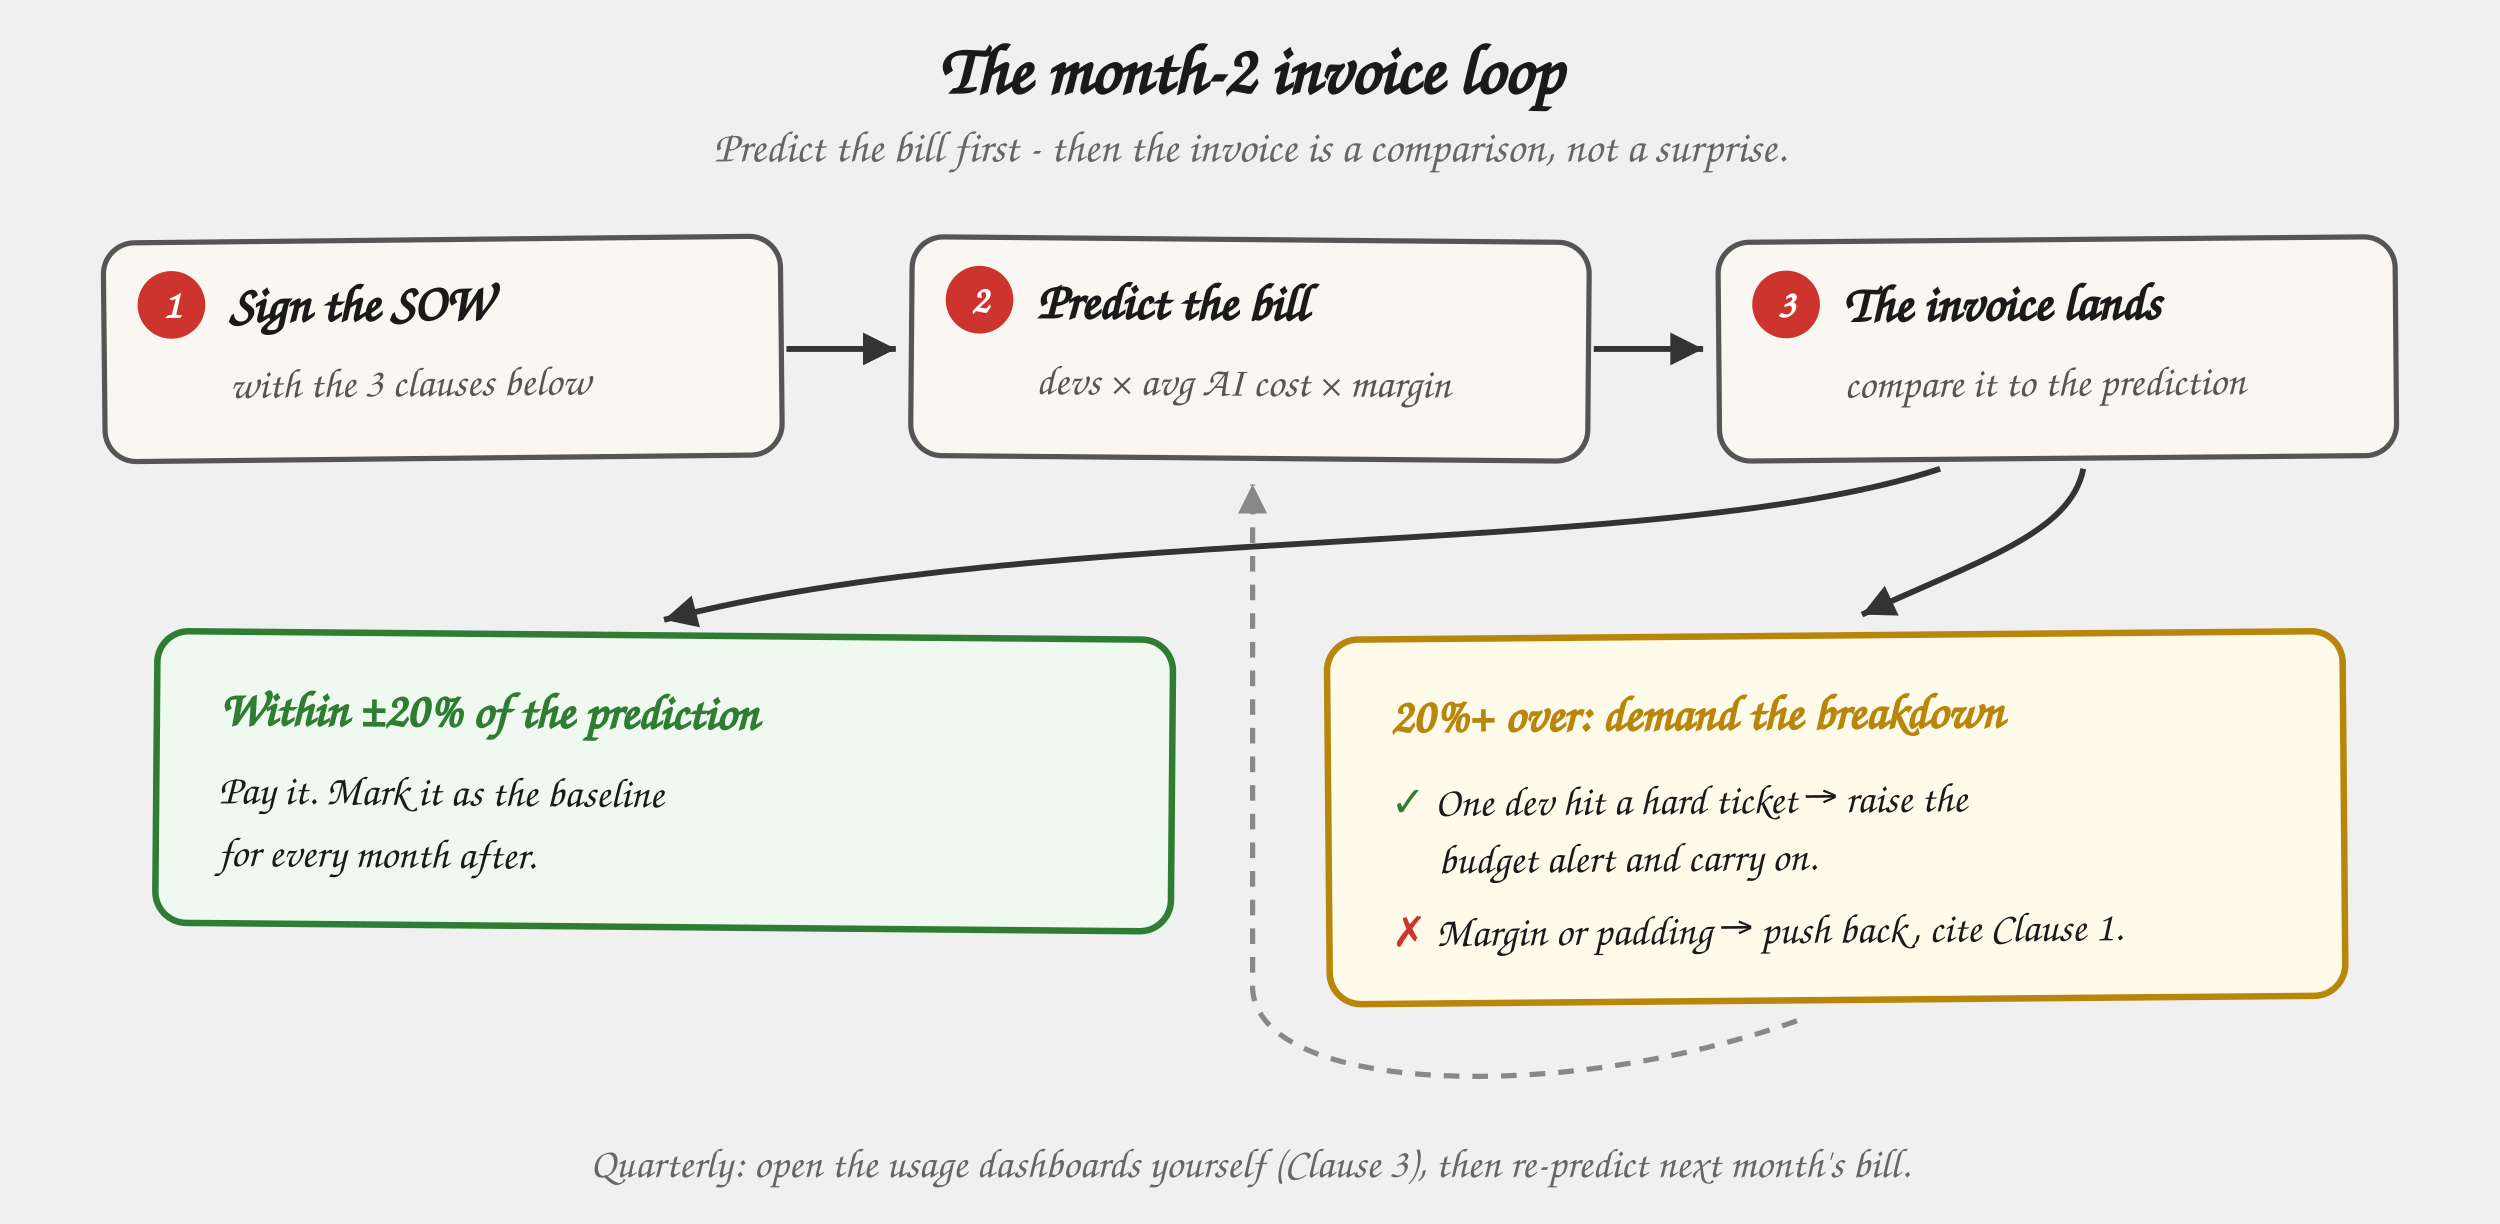
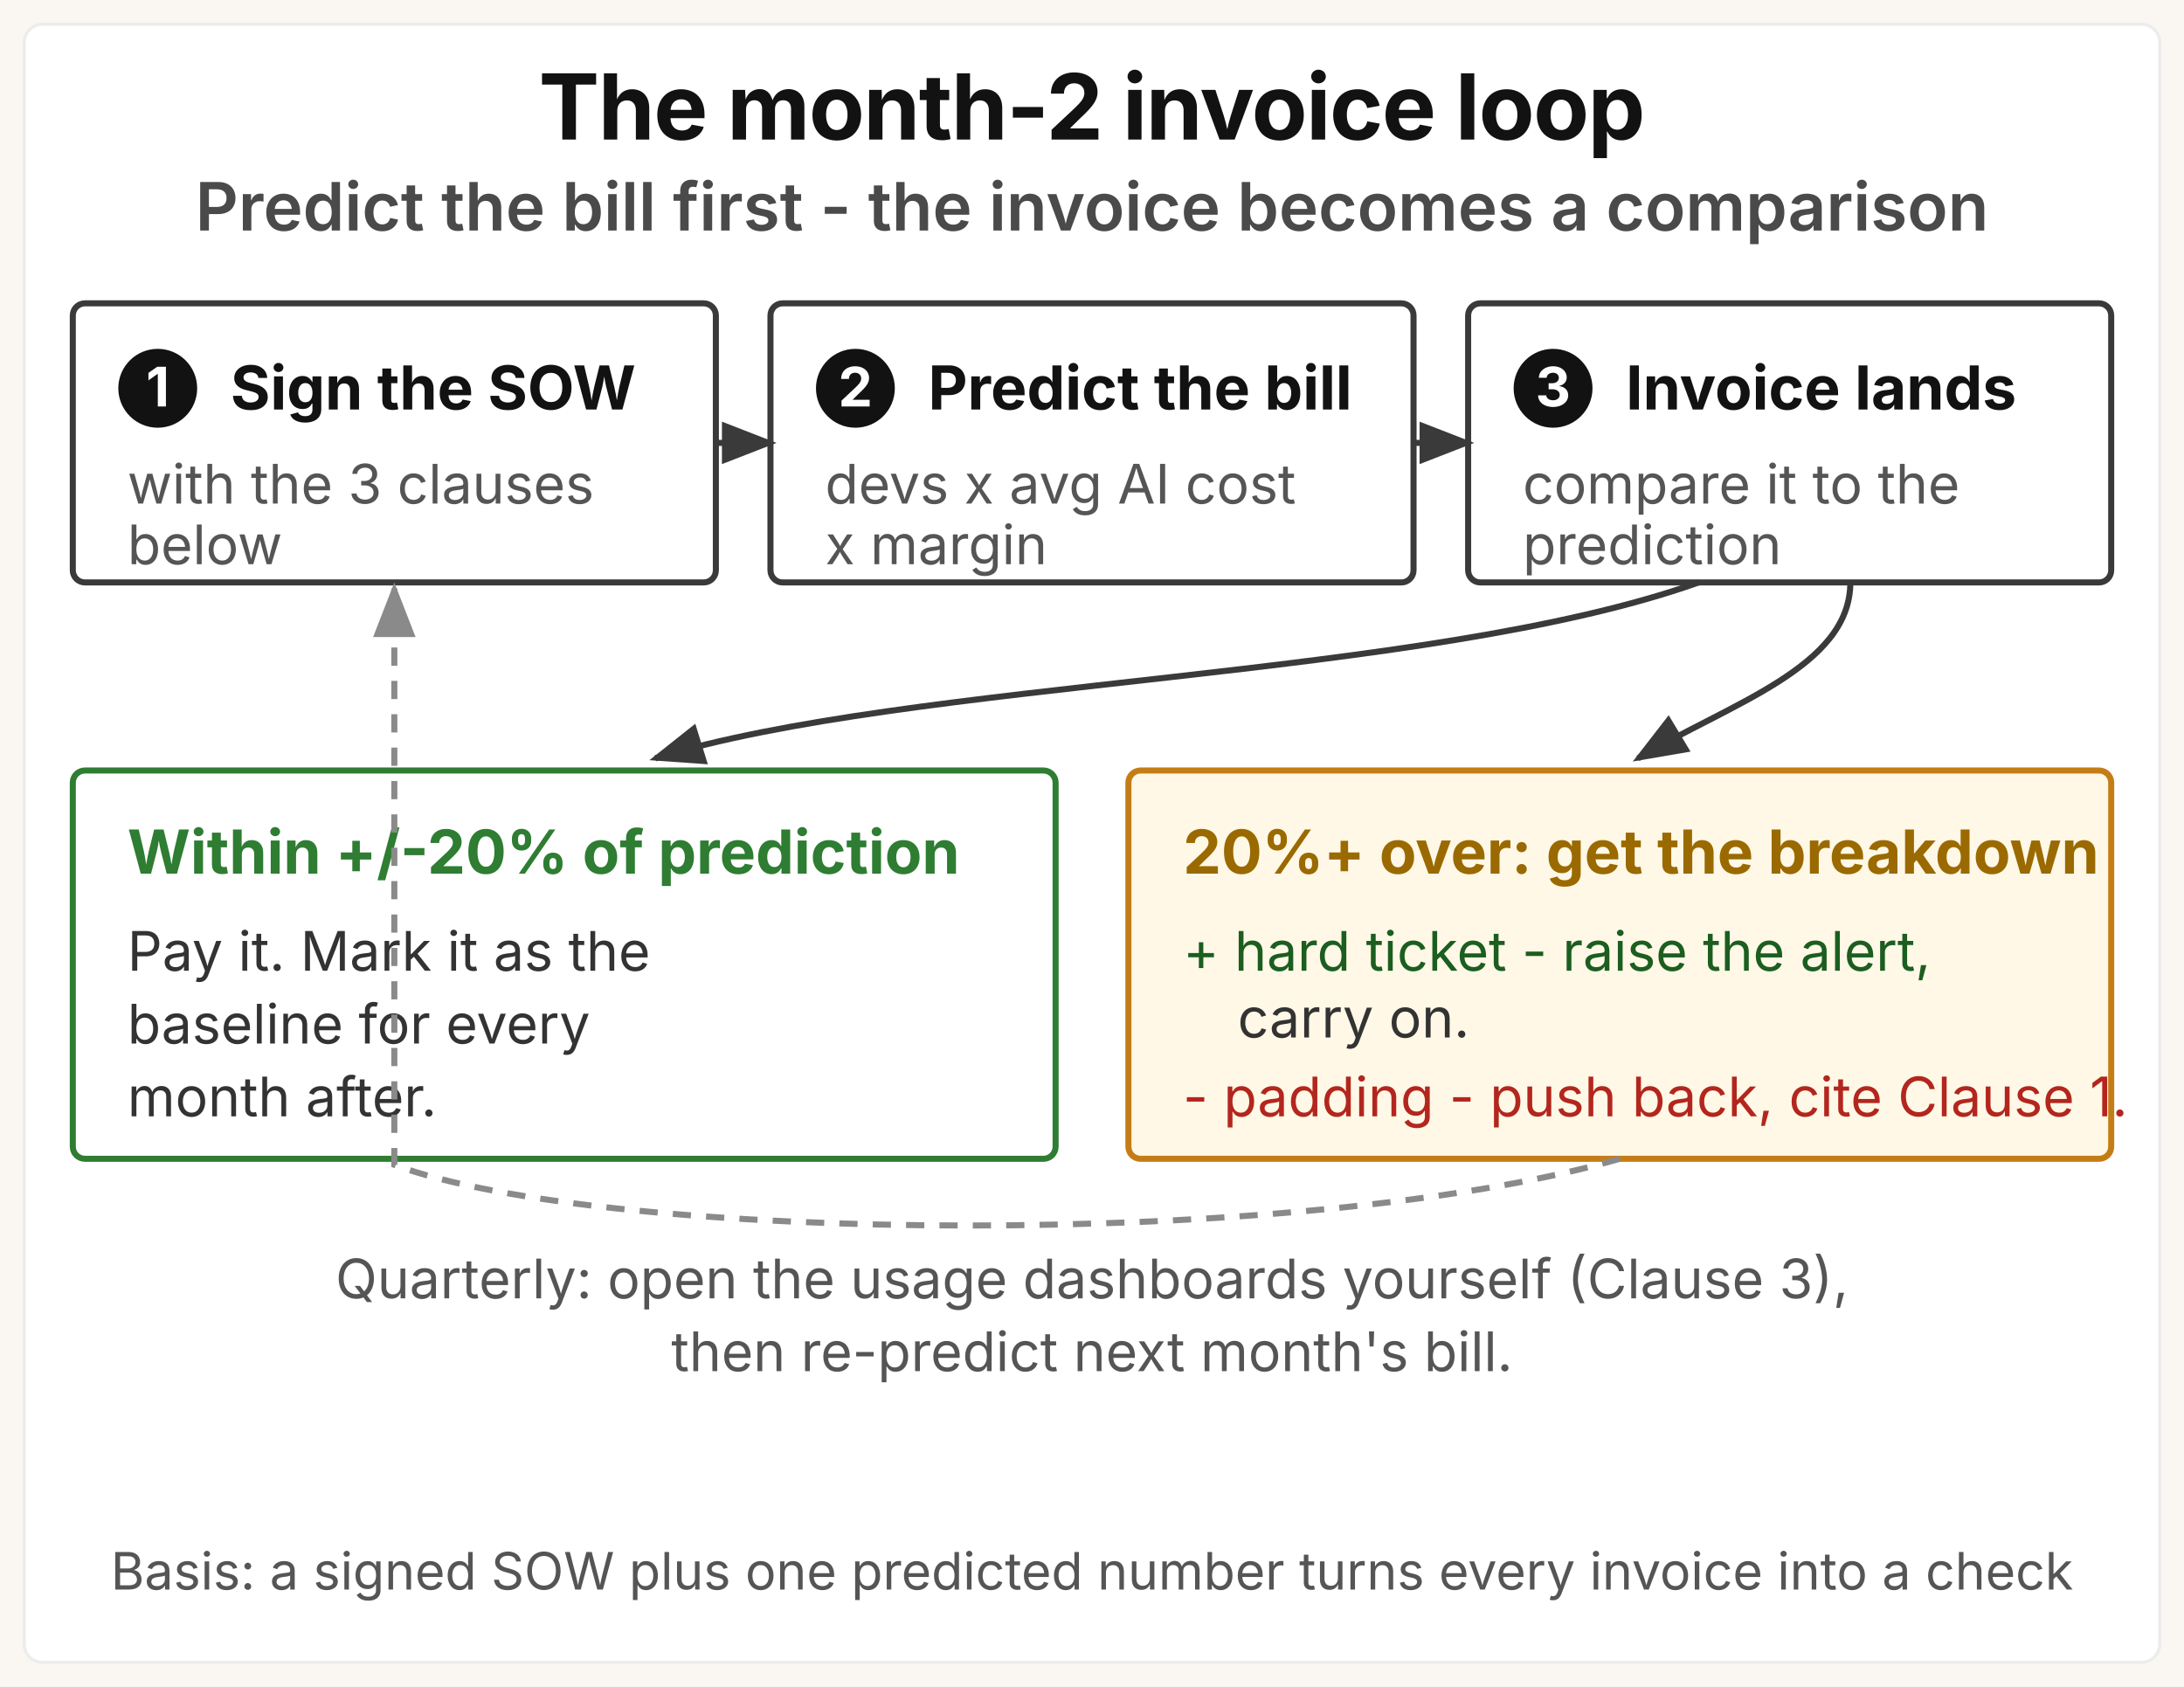
- <svg xmlns="http://www.w3.org/2000/svg" viewBox="0 0 960 470" role="img" aria-labelledby="invloop-title">
+ <svg xmlns="http://www.w3.org/2000/svg" viewBox="0 0 720 556" role="img" aria-labelledby="il-title il-desc">
  <defs>
    <style>
-       .h      { font-family: "Caveat", "Patrick Hand", "Comic Sans MS", cursive; }
-       .title  { font-size: 27px; font-weight: 700; fill: #1a1a1a; }
-       .sub    { font-size: 17px; fill: #666; font-style: italic; }
-       .step   { font-size: 20px; font-weight: 700; fill: #1a1a1a; }
-       .stepsm { font-size: 16px; fill: #555; }
-       .num    { font-size: 15px; font-weight: 700; fill: #fff; }
-       .out    { font-size: 19px; font-weight: 700; }
-       .outg   { fill: #2e7d32; }
-       .outa   { fill: #b8860b; }
-       .body   { font-size: 16px; fill: #1a1a1a; }
-       .note   { font-size: 16px; fill: #666; font-style: italic; }
-       .card   { fill: #faf7f2; stroke: #555; stroke-width: 2; }
-       .card-g { fill: #f0f9f0; stroke: #2e7d32; stroke-width: 2.5; }
-       .card-a { fill: #fffbeb; stroke: #b8860b; stroke-width: 2.5; }
-       .numdot { fill: #cc342d; }
-       .arrow  { stroke: #333; stroke-width: 2.25; fill: none; }
-       .loop   { stroke: #888; stroke-width: 2; fill: none; stroke-dasharray: 6 5; }
-       .ok     { font-size: 16px; font-weight: 700; fill: #2e7d32; }
-       .bad    { font-size: 16px; font-weight: 700; fill: #cc342d; }
+       .gk   { font-family: "Space Grotesk", "Inter", system-ui, sans-serif; }
+       .sys  { font-family: system-ui, -apple-system, "Segoe UI", sans-serif; }
+       .title { font-size: 30px; font-weight: 700; fill: #121212; letter-spacing: -0.4px; }
+       .msg   { font-size: 22px; font-weight: 600; fill: #4a4a4a; }
+       .step  { font-size: 20px; font-weight: 700; fill: #121212; }
+       .num   { font-size: 18px; font-weight: 700; fill: #ffffff; }
+       .sub   { font-size: 18px; font-weight: 400; fill: #555555; }
+       .outg  { font-size: 20px; font-weight: 700; fill: #2e7d32; }
+       .outa  { font-size: 20px; font-weight: 700; fill: #9a6a00; }
+       .body  { font-size: 18px; font-weight: 400; fill: #333333; }
+       .ok    { font-size: 18px; font-weight: 400; fill: #1b5e20; }
+       .bad   { font-size: 18px; font-weight: 400; fill: #b3261e; }
+       .note  { font-size: 18px; font-weight: 400; fill: #555555; }
+       .basis { font-size: 17px; font-weight: 400; fill: #555555; }
    </style>
-     <marker id="ah" viewBox="0 0 10 10" refX="8" refY="5" markerWidth="7" markerHeight="7" orient="auto-start-reverse">
-       <path d="M 0 1 L 8 5 L 0 9 z" fill="#333" />
+     <marker id="il-tri" viewBox="0 0 9 7" refX="8" refY="3.5" markerWidth="9" markerHeight="7" orient="auto">
+       <path d="M0,0 L9,3.5 L0,7 z" fill="#3a3a3a" />
    </marker>
-     <marker id="ahg" viewBox="0 0 10 10" refX="8" refY="5" markerWidth="7" markerHeight="7" orient="auto-start-reverse">
-       <path d="M 0 1 L 8 5 L 0 9 z" fill="#888" />
+     <marker id="il-trg" viewBox="0 0 9 7" refX="8" refY="3.5" markerWidth="9" markerHeight="7" orient="auto">
+       <path d="M0,0 L9,3.5 L0,7 z" fill="#8a8a8a" />
    </marker>
  </defs>
-   <text x="480" y="36" text-anchor="middle" class="h title">The month-2 invoice loop</text>
-   <text x="480" y="62" text-anchor="middle" class="h sub">Predict the bill first - then the invoice is a comparison, not a surprise.</text>
-   <g transform="translate(40,92) rotate(-0.6 130 40)">
-     <rect width="260" height="84" rx="12" class="card" />
-     <circle cx="26" cy="24" r="13" class="numdot" />
-     <text x="26" y="29" text-anchor="middle" class="h num">1</text>
-     <text x="48" y="31" class="h step">Sign the SOW</text>
-     <text x="48" y="60" class="h stepsm">with the 3 clauses below</text>
+   <rect width="720" height="556" fill="#faf7f2" />
+   <rect x="8" y="8" width="704" height="540" rx="6" fill="#ffffff" stroke="#ececec" stroke-width="1" />
+   <text x="360" y="46" text-anchor="middle" class="gk title">The month-2 invoice loop</text>
+   <text x="360" y="76" text-anchor="middle" class="gk msg">Predict the bill first - the invoice becomes a comparison</text>
+   <g transform="translate(24,100)">
+     <rect width="212" height="92" rx="4" fill="#ffffff" stroke="#3a3a3a" stroke-width="2" />
+     <circle cx="28" cy="28" r="13" fill="#121212" />
+     <text x="28" y="34" text-anchor="middle" class="gk num">1</text>
+     <text x="52" y="35" class="gk step">Sign the SOW</text>
+     <text x="18" y="66" class="sys sub">with the 3 clauses</text>
+     <text x="18" y="86" class="sys sub">below</text>
  </g>
-   <g transform="translate(350,92) rotate(0.5 130 40)">
-     <rect width="260" height="84" rx="12" class="card" />
-     <circle cx="26" cy="24" r="13" class="numdot" />
-     <text x="26" y="29" text-anchor="middle" class="h num">2</text>
-     <text x="48" y="31" class="h step">Predict the bill</text>
-     <text x="48" y="60" class="h stepsm">devs × avg AI cost × margin</text>
+   <g transform="translate(254,100)">
+     <rect width="212" height="92" rx="4" fill="#ffffff" stroke="#3a3a3a" stroke-width="2" />
+     <circle cx="28" cy="28" r="13" fill="#121212" />
+     <text x="28" y="34" text-anchor="middle" class="gk num">2</text>
+     <text x="52" y="35" class="gk step">Predict the bill</text>
+     <text x="18" y="66" class="sys sub">devs x avg AI cost</text>
+     <text x="18" y="86" class="sys sub">x margin</text>
  </g>
-   <g transform="translate(660,92) rotate(-0.5 130 40)">
-     <rect width="260" height="84" rx="12" class="card" />
-     <circle cx="26" cy="24" r="13" class="numdot" />
-     <text x="26" y="29" text-anchor="middle" class="h num">3</text>
-     <text x="48" y="31" class="h step">The invoice lands</text>
-     <text x="48" y="60" class="h stepsm">compare it to the prediction</text>
+   <g transform="translate(484,100)">
+     <rect width="212" height="92" rx="4" fill="#ffffff" stroke="#3a3a3a" stroke-width="2" />
+     <circle cx="28" cy="28" r="13" fill="#121212" />
+     <text x="28" y="34" text-anchor="middle" class="gk num">3</text>
+     <text x="52" y="35" class="gk step">Invoice lands</text>
+     <text x="18" y="66" class="sys sub">compare it to the</text>
+     <text x="18" y="86" class="sys sub">prediction</text>
  </g>
-   <path d="M 302 134 L 344 134" class="arrow" marker-end="url(#ah)" />
-   <path d="M 612 134 L 654 134" class="arrow" marker-end="url(#ah)" />
-   <path d="M 745 180 C 640 215, 400 200, 255 238" class="arrow" marker-end="url(#ah)" />
-   <path d="M 800 180 C 795 205, 760 215, 715 236" class="arrow" marker-end="url(#ah)" />
-   <g transform="translate(60,244) rotate(0.5 195 60)">
-     <rect width="390" height="112" rx="12" class="card-g" />
-     <text x="24" y="36" class="h out outg">Within ±20% of the prediction</text>
-     <text x="24" y="66" class="h body">Pay it. Mark it as the baseline</text>
-     <text x="24" y="90" class="h body">for every month after.</text>
+   <line x1="236" y1="146" x2="254" y2="146" stroke="#3a3a3a" stroke-width="2" marker-end="url(#il-tri)" />
+   <line x1="466" y1="146" x2="484" y2="146" stroke="#3a3a3a" stroke-width="2" marker-end="url(#il-tri)" />
+   <path d="M 560 192 C 470 224, 300 224, 216 250" fill="none" stroke="#3a3a3a" stroke-width="2" marker-end="url(#il-tri)" />
+   <path d="M 610 192 C 610 220, 570 232, 540 250" fill="none" stroke="#3a3a3a" stroke-width="2" marker-end="url(#il-tri)" />
+   <g transform="translate(24,254)">
+     <rect width="324" height="128" rx="4" fill="#ffffff" stroke="#2e7d32" stroke-width="2" />
+     <text x="18" y="34" class="gk outg">Within +/-20% of prediction</text>
+     <text x="18" y="66" class="sys body">Pay it. Mark it as the</text>
+     <text x="18" y="90" class="sys body">baseline for every</text>
+     <text x="18" y="114" class="sys body">month after.</text>
  </g>
-   <g transform="translate(510,244) rotate(-0.5 195 60)">
-     <rect width="390" height="140" rx="12" class="card-a" />
-     <text x="24" y="36" class="h out outa">20%+ over: demand the breakdown</text>
-     <text x="24" y="68" class="h body">
-       <tspan class="ok">✓</tspan> One dev hit a hard ticket → raise the</text>
-     <text x="42" y="90" class="h body">budget alert and carry on.</text>
-     <text x="24" y="118" class="h body">
-       <tspan class="bad">✗</tspan> Margin or padding → push back, cite Clause 1.</text>
+   <g transform="translate(372,254)">
+     <rect width="324" height="128" rx="4" fill="#fff8e6" stroke="#c47d16" stroke-width="2" />
+     <text x="18" y="34" class="gk outa">20%+ over: get the breakdown</text>
+     <text x="18" y="66" class="sys ok">+ hard ticket - raise the alert,</text>
+     <text x="36" y="88" class="sys body">carry on.</text>
+     <text x="18" y="114" class="sys bad">- padding - push back, cite Clause 1.</text>
  </g>
-   <path d="M 690 392 C 600 424, 484 420, 481 380 L 481 186" class="loop" marker-end="url(#ahg)" />
-   <text x="480" y="452" text-anchor="middle" class="h note">Quarterly: open the usage dashboards yourself (Clause 3), then re-predict next month's bill.</text>
+   <path d="M 534 382 C 430 412, 200 410, 130 384 L 130 194" fill="none" stroke="#8a8a8a" stroke-width="2" stroke-dasharray="6 5" marker-end="url(#il-trg)" />
+   <text x="360" y="428" text-anchor="middle" class="sys note">Quarterly: open the usage dashboards yourself (Clause 3),</text>
+   <text x="360" y="452" text-anchor="middle" class="sys note">then re-predict next month's bill.</text>
+   <text x="360" y="524" text-anchor="middle" class="sys basis">Basis: a signed SOW plus one predicted number turns every invoice into a check</text>
</svg>
